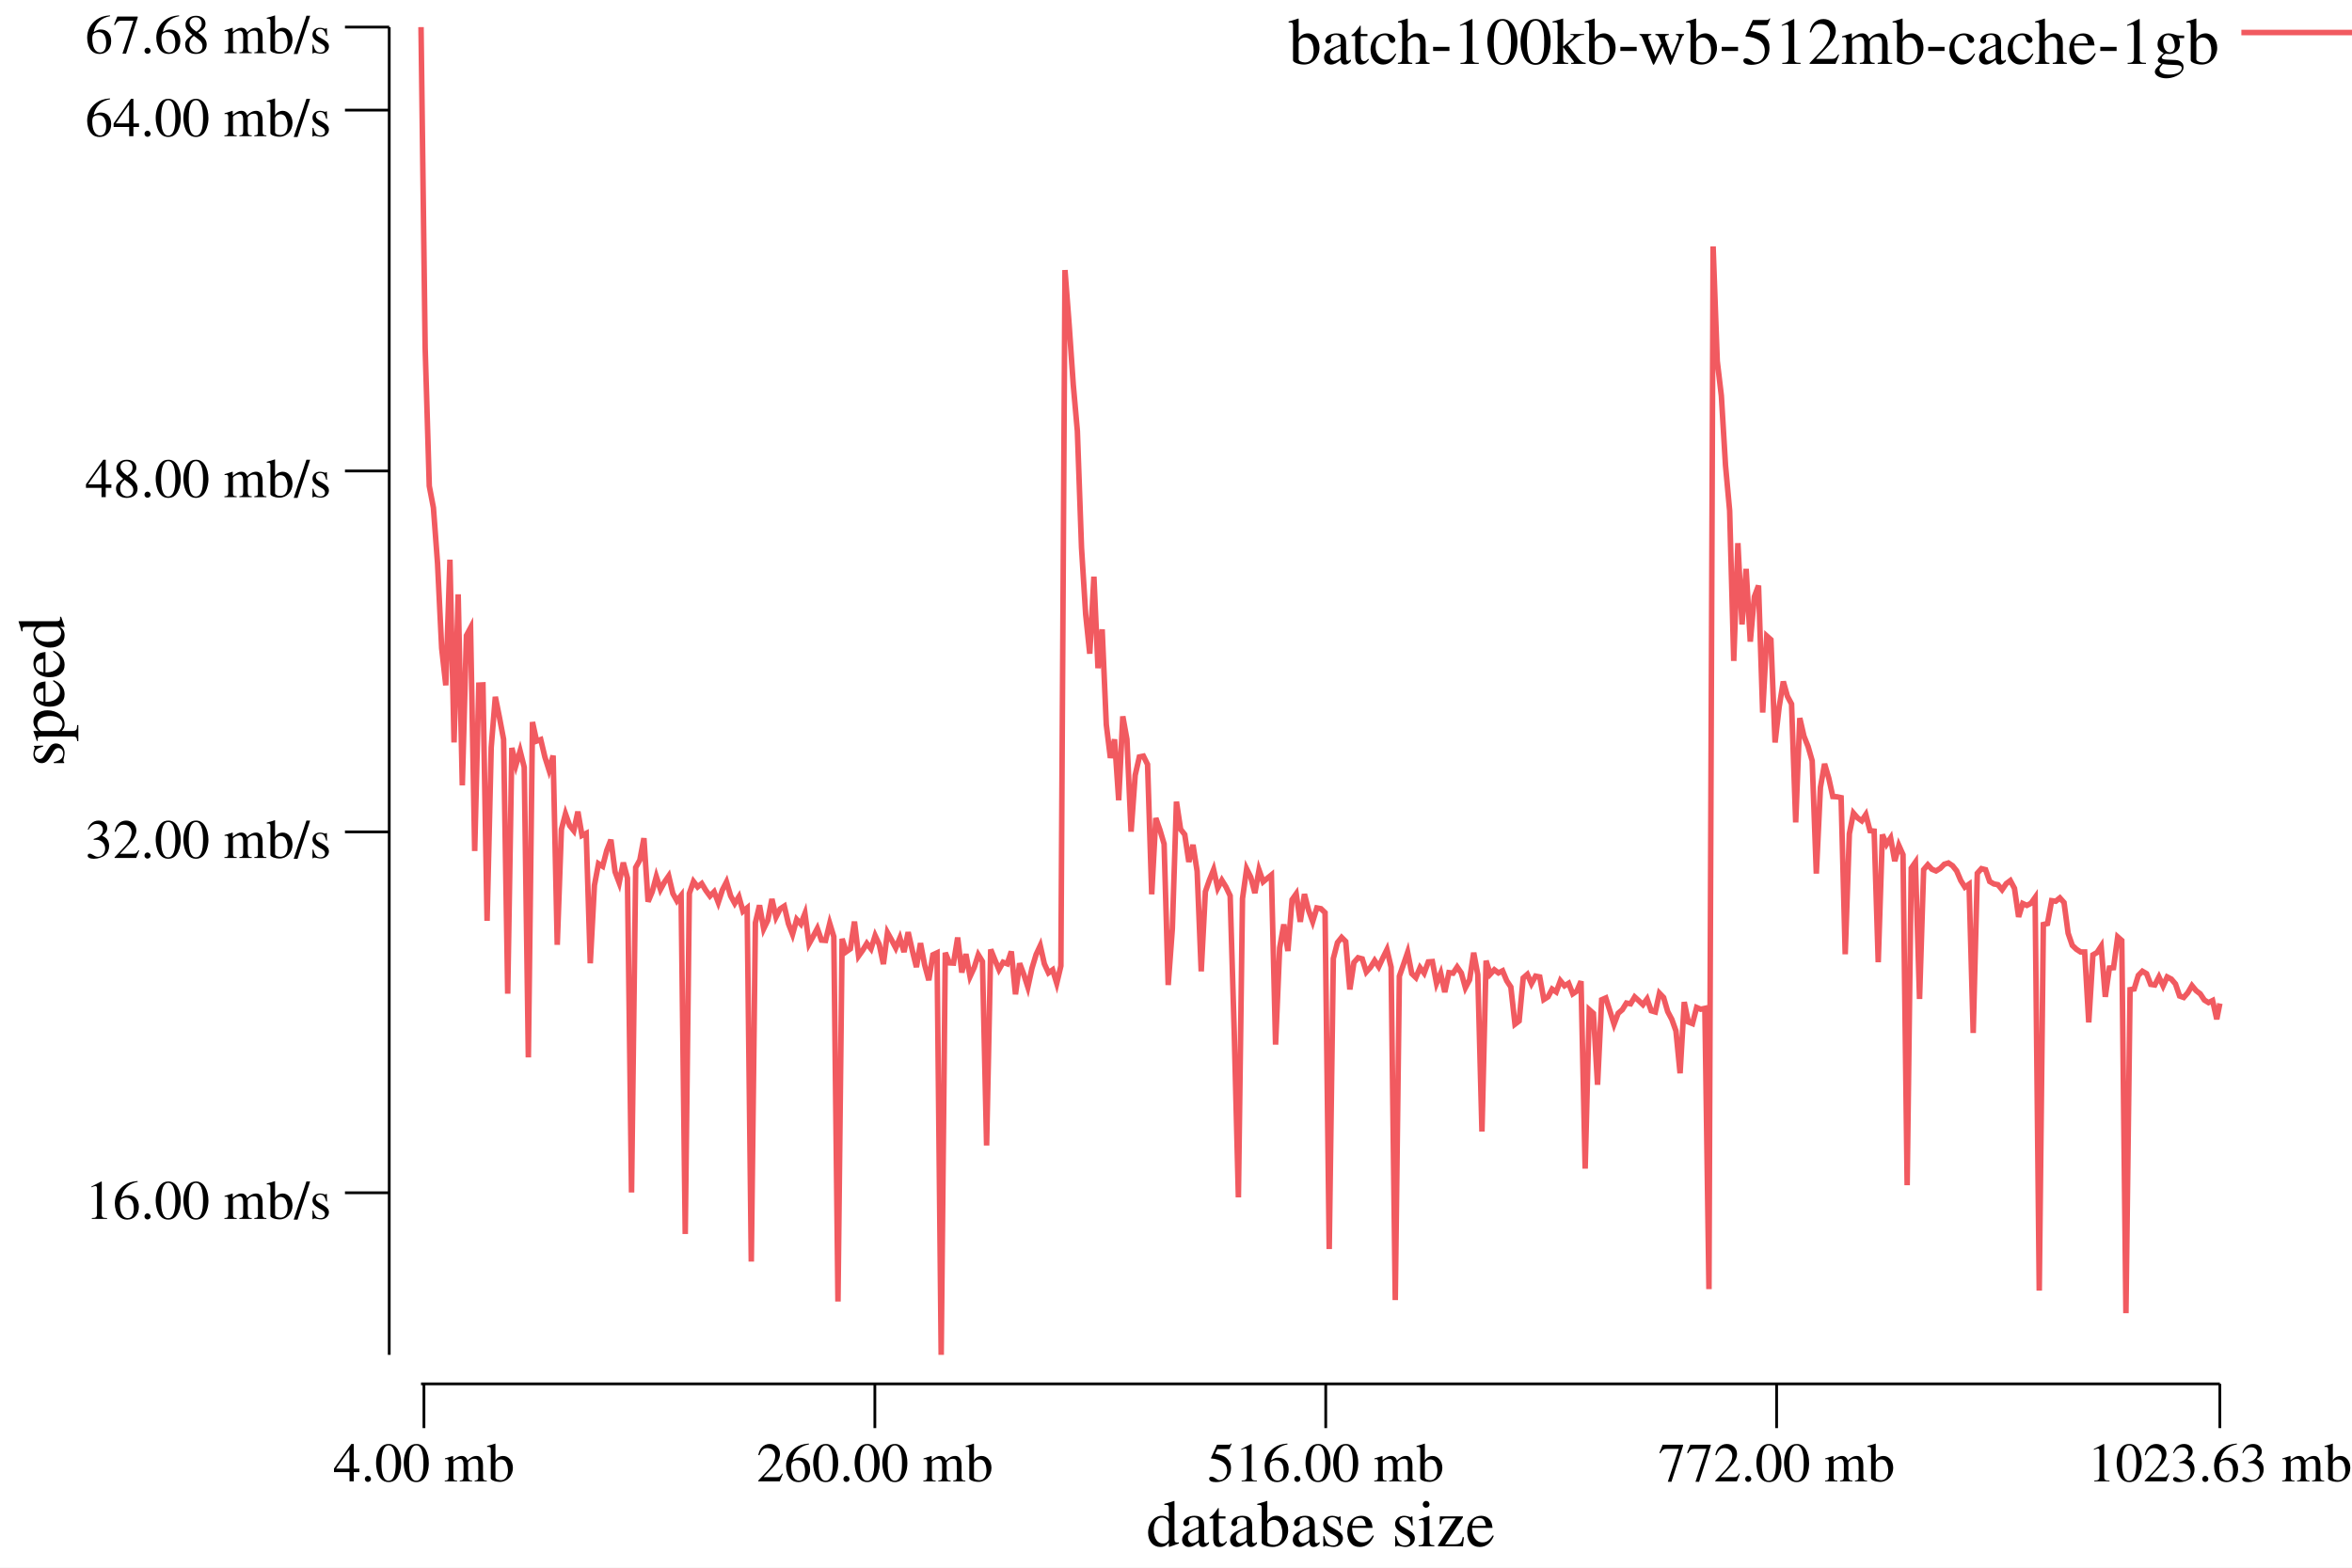
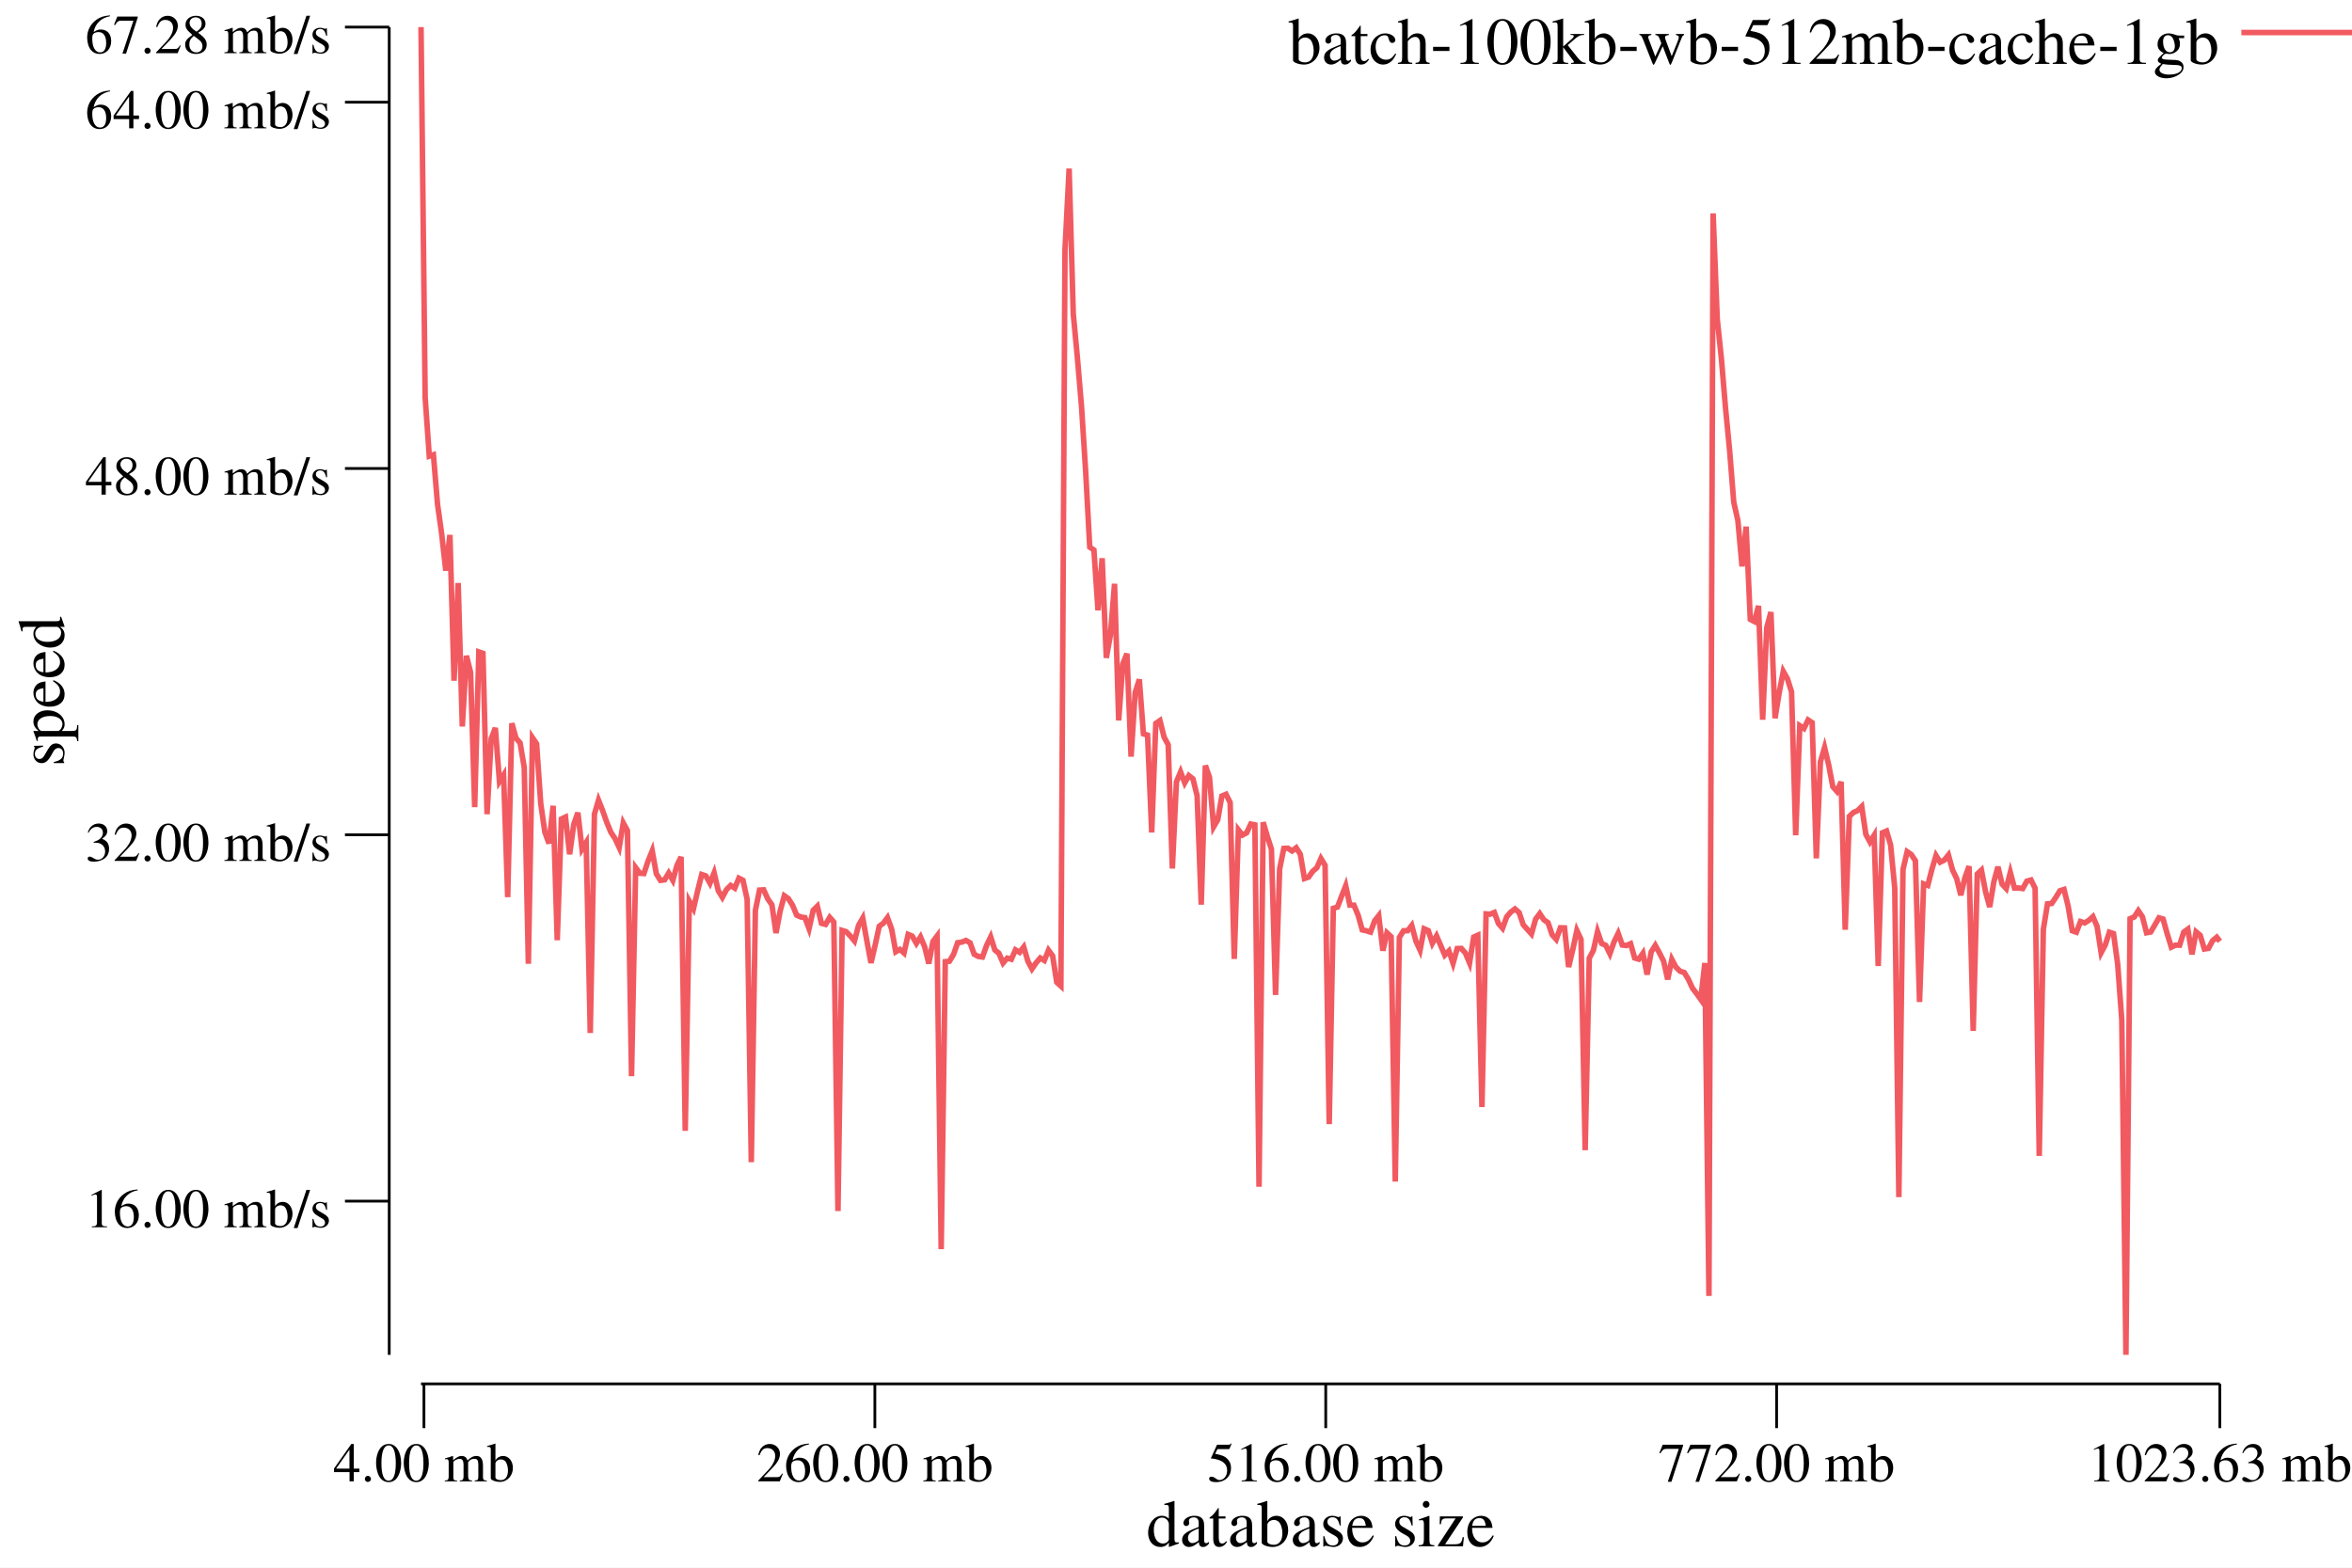
<svg xmlns="http://www.w3.org/2000/svg" width="425.2pt" height="283.46pt" viewBox="0 0 425.2 283.46">
  <g transform="scale(1, -1) translate(0, -283.46)">
    <path d="M0,0L425.2,0L425.2,283.46L0,283.46Z" style="fill:#FFFFFF" />
    <text x="207.23" y="-3.861" transform="scale(1, -1)" style="font-family:Times;font-weight:normal;font-style:normal;font-size:12px">database size</text>
    <text x="60.252" y="-15.602" transform="scale(1, -1)" style="font-family:Times;font-weight:normal;font-style:normal;font-size:10px">4.00 mb</text>
    <text x="136.77" y="-15.602" transform="scale(1, -1)" style="font-family:Times;font-weight:normal;font-style:normal;font-size:10px">260.00 mb</text>
    <text x="218.28" y="-15.602" transform="scale(1, -1)" style="font-family:Times;font-weight:normal;font-style:normal;font-size:10px">516.00 mb</text>
    <text x="299.79" y="-15.602" transform="scale(1, -1)" style="font-family:Times;font-weight:normal;font-style:normal;font-size:10px">772.00 mb</text>
    <text x="377.42" y="-15.602" transform="scale(1, -1)" style="font-family:Times;font-weight:normal;font-style:normal;font-size:10px">1023.63 mb</text>
    <path d="M76.642,25.23L76.642,33.23" style="fill:none;stroke:#000000;stroke-width:0.5" />
    <path d="M158.16,25.23L158.16,33.23" style="fill:none;stroke:#000000;stroke-width:0.5" />
    <path d="M239.67,25.23L239.67,33.23" style="fill:none;stroke:#000000;stroke-width:0.5" />
    <path d="M321.18,25.23L321.18,33.23" style="fill:none;stroke:#000000;stroke-width:0.5" />
    <path d="M401.31,25.23L401.31,33.23" style="fill:none;stroke:#000000;stroke-width:0.5" />
    <path d="M76.114,33.23L401.31,33.23" style="fill:none;stroke:#000000;stroke-width:0.5" />
    <g transform="rotate(90)">
      <text x="144.86" y="11.555" transform="scale(1, -1)" style="font-family:Times;font-weight:normal;font-style:normal;font-size:12px">speed</text>
    </g>
-     <text x="15.416" y="-63.064" transform="scale(1, -1)" style="font-family:Times;font-weight:normal;font-style:normal;font-size:10px">16.00 mb/s</text>
-     <text x="15.416" y="-128.32" transform="scale(1, -1)" style="font-family:Times;font-weight:normal;font-style:normal;font-size:10px">32.00 mb/s</text>
-     <text x="15.416" y="-193.57" transform="scale(1, -1)" style="font-family:Times;font-weight:normal;font-style:normal;font-size:10px">48.00 mb/s</text>
-     <text x="15.416" y="-258.83" transform="scale(1, -1)" style="font-family:Times;font-weight:normal;font-style:normal;font-size:10px">64.00 mb/s</text>
-     <text x="15.416" y="-273.84" transform="scale(1, -1)" style="font-family:Times;font-weight:normal;font-style:normal;font-size:10px">67.68 mb/s</text>
-     <path d="M62.364,67.785L70.364,67.785" style="fill:none;stroke:#000000;stroke-width:0.5" />
-     <path d="M62.364,133.04L70.364,133.04" style="fill:none;stroke:#000000;stroke-width:0.5" />
-     <path d="M62.364,198.3L70.364,198.3" style="fill:none;stroke:#000000;stroke-width:0.5" />
-     <path d="M62.364,263.55L70.364,263.55" style="fill:none;stroke:#000000;stroke-width:0.5" />
+     <text x="15.416" y="-61.55" transform="scale(1, -1)" style="font-family:Times;font-weight:normal;font-style:normal;font-size:10px">16.00 mb/s</text>
+     <text x="15.416" y="-127.79" transform="scale(1, -1)" style="font-family:Times;font-weight:normal;font-style:normal;font-size:10px">32.00 mb/s</text>
+     <text x="15.416" y="-194.02" transform="scale(1, -1)" style="font-family:Times;font-weight:normal;font-style:normal;font-size:10px">48.00 mb/s</text>
+     <text x="15.416" y="-260.26" transform="scale(1, -1)" style="font-family:Times;font-weight:normal;font-style:normal;font-size:10px">64.00 mb/s</text>
+     <text x="15.416" y="-273.84" transform="scale(1, -1)" style="font-family:Times;font-weight:normal;font-style:normal;font-size:10px">67.28 mb/s</text>
+     <path d="M62.364,66.272L70.364,66.272" style="fill:none;stroke:#000000;stroke-width:0.5" />
+     <path d="M62.364,132.51L70.364,132.51" style="fill:none;stroke:#000000;stroke-width:0.5" />
+     <path d="M62.364,198.75L70.364,198.75" style="fill:none;stroke:#000000;stroke-width:0.5" />
+     <path d="M62.364,264.98L70.364,264.98" style="fill:none;stroke:#000000;stroke-width:0.5" />
    <path d="M62.364,278.56L70.364,278.56" style="fill:none;stroke:#000000;stroke-width:0.5" />
    <path d="M70.364,38.48L70.364,278.56" style="fill:none;stroke:#000000;stroke-width:0.5" />
-     <path d="M76.114,278.56L76.861,220.61L77.607,195.58L78.353,191.66L79.099,181.63L79.846,166.27L80.592,159.54L81.338,182.26L82.085,149.21L82.831,175.99L83.577,141.46L84.323,168.54L85.07,169.95L85.816,129.58L86.562,159.58L87.309,159.62L88.055,116.96L88.801,148.3L89.547,157.46L90.294,153.73L91.04,149.77L91.786,103.79L92.533,148.22L93.279,145.13L94.025,147.68L94.771,144.73L95.518,92.26L96.264,152.9L97.01,149.46L97.757,149.73L98.503,146.59L99.249,144.24L99.995,146.83L100.74,112.62L101.49,133.49L102.23,136.3L102.98,134.19L103.73,133.25L104.47,136.7L105.22,132.39L105.97,132.77L106.71,109.28L107.46,123.37L108.2,127.29L108.95,126.82L109.7,129.71L110.44,131.62L111.19,125.83L111.94,123.84L112.68,127.48L113.43,124.68L114.17,67.838L114.92,126.6L115.67,127.95L116.41,131.9L117.16,120.42L117.91,122.21L118.65,124.96L119.4,122.62L120.15,124L120.89,125.07L121.64,121.9L122.38,120.57L123.13,121.53L123.88,60.328L124.62,121.91L125.37,124.07L126.12,123.09L126.86,123.69L127.61,122.45L128.35,121.44L129.1,122.21L129.85,120.27L130.59,122.53L131.34,123.99L132.09,121.46L132.83,120.11L133.58,121.31L134.32,118.68L135.07,119.29L135.82,55.342L136.56,116.61L137.31,119.77L138.06,115.51L138.8,117.05L139.55,120.9L140.29,117.64L141.04,119.12L141.79,119.61L142.53,116.45L143.28,114.51L144.03,117.21L144.77,116.39L145.52,118.29L146.26,112.79L147.01,114.15L147.76,115.58L148.5,113.47L149.25,113.41L150,116.49L150.74,114.08L151.49,48.124L152.24,113.71L152.98,111.37L153.73,111.9L154.47,116.82L155.22,110.59L155.97,111.64L156.71,112.87L157.46,111.9L158.21,114.28L158.95,112.69L159.7,109.13L160.44,114.83L161.19,113.48L161.94,112.05L162.68,113.85L163.43,111.32L164.18,114.9L164.92,111.65L165.67,108.59L166.41,112.92L167.16,108.99L167.91,106.22L168.65,110.81L169.4,111.16L170.15,38.48L170.89,111.19L171.64,109.35L172.38,109.31L173.13,113.94L173.88,107.61L174.62,110.95L175.37,106.88L176.12,108.51L176.86,110.82L177.61,109.6L178.36,76.331L179.1,111.78L179.85,109.92L180.59,108.15L181.34,109.47L182.09,109.19L182.83,111.42L183.58,103.67L184.33,109.27L185.07,107.3L185.82,104.97L186.56,108.38L187.31,110.86L188.06,112.47L188.8,109.18L189.55,107.55L190.3,108.09L191.04,105.66L191.79,108.81L192.53,234.63L193.28,224.77L194.03,213.86L194.77,205.5L195.52,184.4L196.27,172.38L197.01,165.26L197.76,179.19L198.5,162.64L199.25,169.66L200,152.43L200.74,146.41L201.49,149.77L202.24,138.76L202.98,153.93L203.73,149.77L204.48,133.08L205.22,143.28L205.97,146.59L206.71,146.74L207.46,145.24L208.21,121.75L208.95,135.54L209.7,133.39L210.45,130.85L211.19,105.35L211.94,115.57L212.68,138.51L213.43,133.52L214.18,132.56L214.92,127.61L215.67,130.7L216.42,125.94L217.16,107.82L217.91,122.23L218.65,124.35L219.4,126.22L220.15,122.89L220.89,124.3L221.64,123.08L222.39,121.49L223.13,96.727L223.88,66.956L224.62,120.97L225.37,126.36L226.12,124.85L226.86,121.97L227.61,126.15L228.36,124.02L229.1,124.64L229.85,125.25L230.6,94.571L231.34,112.08L232.09,116.31L232.83,111.5L233.58,120.77L234.33,121.84L235.07,116.77L235.82,121.79L236.57,118.85L237.31,116.82L238.06,119.29L238.8,119.15L239.55,118.43L240.3,57.61L241.04,110.13L241.79,113.02L242.54,113.96L243.28,113.22L244.03,104.55L244.77,109.43L245.52,110.28L246.27,110.08L247.01,107.71L247.76,108.55L248.51,109.77L249.25,108.64L250,110.26L250.74,111.76L251.49,108.57L252.24,48.38L252.98,106.94L253.73,109.08L254.48,111.27L255.22,107.42L255.97,106.69L256.72,108.49L257.46,107.5L258.21,109.53L258.95,109.59L259.7,105.65L260.45,107.48L261.19,104.06L261.94,107.59L262.69,107.49L263.43,108.61L264.18,107.52L264.92,104.86L265.67,106.28L266.42,111.19L267.16,107.22L267.91,78.854L268.66,109.75L269.4,107.3L270.15,108.11L270.89,107.54L271.64,107.92L272.39,106.12L273.13,105L273.88,98.272L274.63,98.846L275.37,106.63L276.12,107.28L276.86,105.59L277.61,106.96L278.36,106.81L279.1,102.73L279.85,103.21L280.6,104.61L281.34,104.1L282.09,106.12L282.84,105.21L283.58,105.66L284.33,103.76L285.07,104.26L285.82,106.03L286.57,72.157L287.31,100.89L288.06,100.22L288.81,87.319L289.55,102.68L290.3,103.01L291.04,100.69L291.79,98.261L292.54,100.25L293.28,100.88L294.03,102.09L294.78,101.95L295.52,103.19L296.27,102.51L297.01,101.8L297.76,102.84L298.51,100.7L299.25,100.48L300,103.87L300.75,103.09L301.49,100.55L302.24,99.129L302.98,97.053L303.73,89.394L304.48,102.27L305.22,98.672L305.97,98.372L306.72,101.29L307.46,100.97L308.21,101.13L308.95,50.364L309.7,238.9L310.45,218.17L311.19,211.9L311.94,199.33L312.69,191.11L313.43,163.95L314.18,185.25L314.93,170.55L315.67,180.6L316.42,167.44L317.16,175.57L317.91,177.58L318.66,154.62L319.4,168.46L320.15,167.79L320.9,149.2L321.64,155.63L322.39,160.23L323.13,157.57L323.88,156.16L324.63,134.75L325.37,153.62L326.12,150.35L326.87,148.47L327.61,145.89L328.36,125.5L329.1,141.09L329.85,145.34L330.6,142.79L331.34,139.43L332.09,139.39L332.84,139.23L333.58,110.91L334.33,132.7L335.07,136.44L335.82,135.57L336.57,135.04L337.31,136.17L338.06,133.26L338.81,133.18L339.55,109.47L340.3,132.55L341.05,130.8L341.79,131.94L342.54,127.75L343.28,130.59L344.03,128.91L344.78,69.158L345.52,126.47L346.27,127.55L347.02,102.83L347.76,126.21L348.51,127.09L349.25,126.29L350,125.98L350.75,126.43L351.49,127.19L352.24,127.42L352.99,126.92L353.73,125.99L354.48,124.23L355.22,123.05L355.97,123.57L356.72,96.679L357.46,125.55L358.21,126.39L358.96,126.2L359.7,124.07L360.45,123.63L361.19,123.49L361.94,122.58L362.69,123.68L363.43,124.23L364.18,122.83L364.93,117.67L365.67,120.09L366.42,119.75L367.17,120.13L367.91,121.18L368.66,50.093L369.4,116.29L370.15,116.47L370.9,120.6L371.64,120.5L372.39,121.1L373.14,120.26L373.88,114.72L374.63,112.53L375.37,111.82L376.12,111.33L376.87,111.33L377.61,98.587L378.36,110.8L379.11,111.23L379.85,112.37L380.6,103.21L381.34,108.42L382.09,108.48L382.84,114.05L383.58,113.4L384.33,46.011L385.08,104.51L385.82,104.64L386.57,107.09L387.31,107.84L388.06,107.4L388.81,105.47L389.55,105.36L390.3,106.81L391.05,105.19L391.79,106.81L392.54,106.42L393.29,105.54L394.03,103.37L394.78,103.1L395.52,103.95L396.27,105.24L397.02,104.33L397.76,103.76L398.51,102.63L399.26,102.17L400,102.54L400.75,99.164L401.31,102.02" style="fill:none;stroke:#F15A60" />
+     <path d="M76.114,278.56L76.861,211.58L77.607,200.98L78.353,201.23L79.099,192.28L79.846,186.92L80.592,180.28L81.338,186.73L82.085,160.37L82.831,178.04L83.577,152.1L84.323,164.89L85.07,161.89L85.816,137.51L86.562,165.58L87.309,165.32L88.055,136.24L88.801,149.89L89.547,151.84L90.294,142.16L91.04,143.33L91.786,121.24L92.533,152.68L93.279,149.99L94.025,149.13L94.771,144.69L95.518,109.19L96.264,150.07L97.01,148.97L97.757,138.15L98.503,132.98L99.249,130.95L99.995,137.76L100.74,113.45L101.49,135.37L102.23,135.72L102.98,128.99L103.73,134.41L104.47,136.51L105.22,129.93L105.97,131.13L106.71,96.672L107.46,136.23L108.2,138.78L108.95,136.88L109.7,134.75L110.44,132.96L111.19,131.83L111.94,130.22L112.68,134.65L113.43,133.27L114.17,88.86L114.92,126.57L115.67,125.56L116.41,125.51L117.16,127.77L117.91,129.61L118.65,125.48L119.4,124.27L120.15,124.37L120.89,125.6L121.64,124.29L122.38,126.98L123.13,128.51L123.88,78.985L124.62,120.5L125.37,119.16L126.12,122.38L126.86,125.33L127.61,125.08L128.35,123.76L129.1,125.64L129.85,122.41L130.59,121.2L131.34,122.61L132.09,123.35L132.83,122.87L133.58,124.67L134.32,124.29L135.07,120.83L135.82,73.315L136.56,118.86L137.31,122.52L138.06,122.56L138.8,120.93L139.55,119.85L140.29,114.75L141.04,118.74L141.79,121.49L142.53,120.97L143.28,119.77L144.03,117.98L144.77,117.65L145.52,117.53L146.26,115.55L147.01,118.86L147.76,119.6L148.5,116.51L149.25,116.31L150,117.58L150.74,116.74L151.49,64.489L152.24,115.22L152.98,114.99L153.73,114.21L154.47,113.32L155.22,116.15L155.97,117.45L156.71,113.35L157.46,109.35L158.21,112.55L158.95,115.98L159.7,116.53L160.44,117.53L161.19,115.47L161.94,111.36L162.68,111.79L163.43,111.14L164.18,114.5L164.92,114.19L165.67,112.88L166.41,114.04L167.16,112.28L167.91,109.23L168.65,113.2L169.4,114.2L170.15,57.586L170.89,109.57L171.64,109.65L172.38,110.88L173.13,113L173.88,113.11L174.62,113.41L175.37,112.98L176.12,110.91L176.86,110.52L177.61,110.41L178.36,112.5L179.1,114.05L179.85,111.69L180.59,111.09L181.34,109.34L182.09,110.21L182.83,110.01L183.58,111.71L184.33,111.26L185.07,112.23L185.82,109.66L186.56,108.27L187.31,109.36L188.06,110.24L188.8,109.79L189.55,111.64L190.3,110.62L191.04,105.84L191.79,105.16L192.53,238.29L193.28,252.98L194.03,226.67L194.77,218.83L195.52,209.94L196.27,198.19L197.01,184.52L197.76,184.01L198.5,173.11L199.25,182.52L200,164.5L200.74,168.62L201.49,177.9L202.24,153.2L202.98,163.4L203.73,165.27L204.48,146.65L205.22,158.23L205.97,160.61L206.71,150.77L207.46,150.54L208.21,132.94L208.95,152.65L209.7,153.17L210.45,150.17L211.19,148.79L211.94,126.42L212.68,142.09L213.43,143.89L214.18,141.9L214.92,143.22L215.67,142.62L216.42,139.56L217.16,119.88L217.91,145.04L218.65,142.92L219.4,133.95L220.15,135.24L220.89,139.52L221.64,139.84L222.39,138.35L223.13,110.07L223.88,133.41L224.62,132.47L225.37,132.87L226.12,134.46L226.86,134.31L227.61,68.873L228.36,134.78L229.1,132.26L229.85,129.93L230.6,103.55L231.34,126.36L232.09,130.05L232.83,130.09L233.58,129.59L234.33,130.17L235.07,129.01L235.82,124.61L236.57,124.86L237.31,125.91L238.06,126.55L238.8,128.23L239.55,127L240.3,80.203L241.04,119.22L241.79,119.45L242.54,121.41L243.28,123.3L244.03,119.8L244.77,119.79L245.52,117.99L246.27,115.32L247.01,115.16L247.76,114.92L248.51,116.95L249.25,117.89L250,111.56L250.74,114.79L251.49,114.09L252.24,69.814L252.98,113.95L253.73,115.16L254.48,115.17L255.22,116.12L255.97,113.3L256.72,111.65L257.46,115.52L258.21,115.19L258.95,112.9L259.7,114.23L260.45,112.5L261.19,110.76L261.94,111.51L262.69,109.28L263.43,111.94L264.18,111.97L264.92,111.13L265.67,109.34L266.42,114.02L267.16,114.35L267.91,83.289L268.66,118.21L269.4,118.16L270.15,118.47L270.89,116.48L271.64,115.62L272.39,117.69L273.13,118.55L273.88,119.11L274.63,118.45L275.37,116.25L276.12,115.41L276.86,114.59L277.61,117.25L278.36,118.26L279.1,117.15L279.85,116.63L280.6,114.44L281.34,113.61L282.09,115.7L282.84,115.68L283.58,108.61L284.33,111.76L285.07,115.21L285.82,113.6L286.57,75.48L287.31,110.2L288.06,111.62L288.81,115.01L289.55,112.87L290.3,112.52L291.04,111.01L291.79,113.15L292.54,114.69L293.28,112.58L294.03,112.49L294.78,112.82L295.52,110.24L296.27,110.02L297.01,111.09L297.76,107.25L298.51,111.34L299.25,112.52L300,111.15L300.75,109.67L301.49,106.36L302.24,109.98L302.98,108.58L303.73,107.85L304.48,107.61L305.22,106.4L305.97,104.78L306.72,103.8L307.46,102.76L308.21,109.33L308.95,49.133L309.7,244.87L310.45,225.75L311.19,218.69L311.94,209.72L312.69,201.94L313.43,192.68L314.18,189.33L314.93,181.05L315.67,188.23L316.42,171.47L317.16,171.08L317.91,173.91L318.66,153.32L319.4,169.97L320.15,172.78L320.9,153.59L321.64,158.17L322.39,162.06L323.13,160.74L323.88,158.36L324.63,132.43L325.37,152.24L326.12,151.74L326.87,153.28L327.61,152.79L328.36,128.25L329.1,145.72L329.85,148.29L330.6,145.12L331.34,141.21L332.09,140.36L332.84,142.09L333.58,115.35L334.33,135.85L335.07,136.55L335.82,136.88L336.57,137.62L337.31,132.6L338.06,131.21L338.81,132.42L339.55,108.79L340.3,132.88L341.05,133.2L341.79,130.68L342.54,122.89L343.28,67L344.03,126.24L344.78,129.46L345.52,128.95L346.27,127.82L347.02,102.28L347.76,123.64L348.51,123.36L349.25,126.26L350,128.76L350.75,127.56L351.49,127.93L352.24,128.86L352.99,126.13L353.73,124.6L354.48,121.59L355.22,124.75L355.97,126.83L356.72,97.059L357.46,125.42L358.21,126.13L358.96,122.18L359.7,119.46L360.45,123.99L361.19,126.73L361.94,123.6L362.69,122.79L363.43,125.71L364.18,122.89L364.93,122.9L365.67,122.79L366.42,124.13L367.17,124.34L367.91,122.86L368.66,74.448L369.4,115.4L370.15,120.03L370.9,120.09L371.64,121.16L372.39,122.39L373.14,122.63L373.88,119.62L374.63,115.16L375.37,114.9L376.12,116.83L376.87,116.58L377.61,117.03L378.36,117.71L379.11,115.96L379.85,111.19L380.6,112.61L381.34,114.9L382.09,114.65L382.84,109.12L383.58,99.043L384.33,38.48L385.08,117.34L385.82,117.64L386.57,118.79L387.31,117.69L388.06,114.8L388.81,114.94L389.55,116.2L390.3,117.5L391.05,117.28L391.79,114.62L392.54,112.2L393.29,112.56L394.03,112.55L394.78,114.91L395.52,115.45L396.27,110.9L397.02,114.96L397.76,114.33L398.51,111.86L399.26,111.99L400,113.37L400.75,113.99L401.31,113.25" style="fill:none;stroke:#F15A60" />
    <path d="M405.2,277.58L425.2,277.58" style="fill:none;stroke:#F15A60" />
    <text x="232.93" y="-271.91" transform="scale(1, -1)" style="font-family:Times;font-weight:normal;font-style:normal;font-size:12px">batch-100kb-wb-512mb-cache-1gb</text>
  </g>
</svg>
